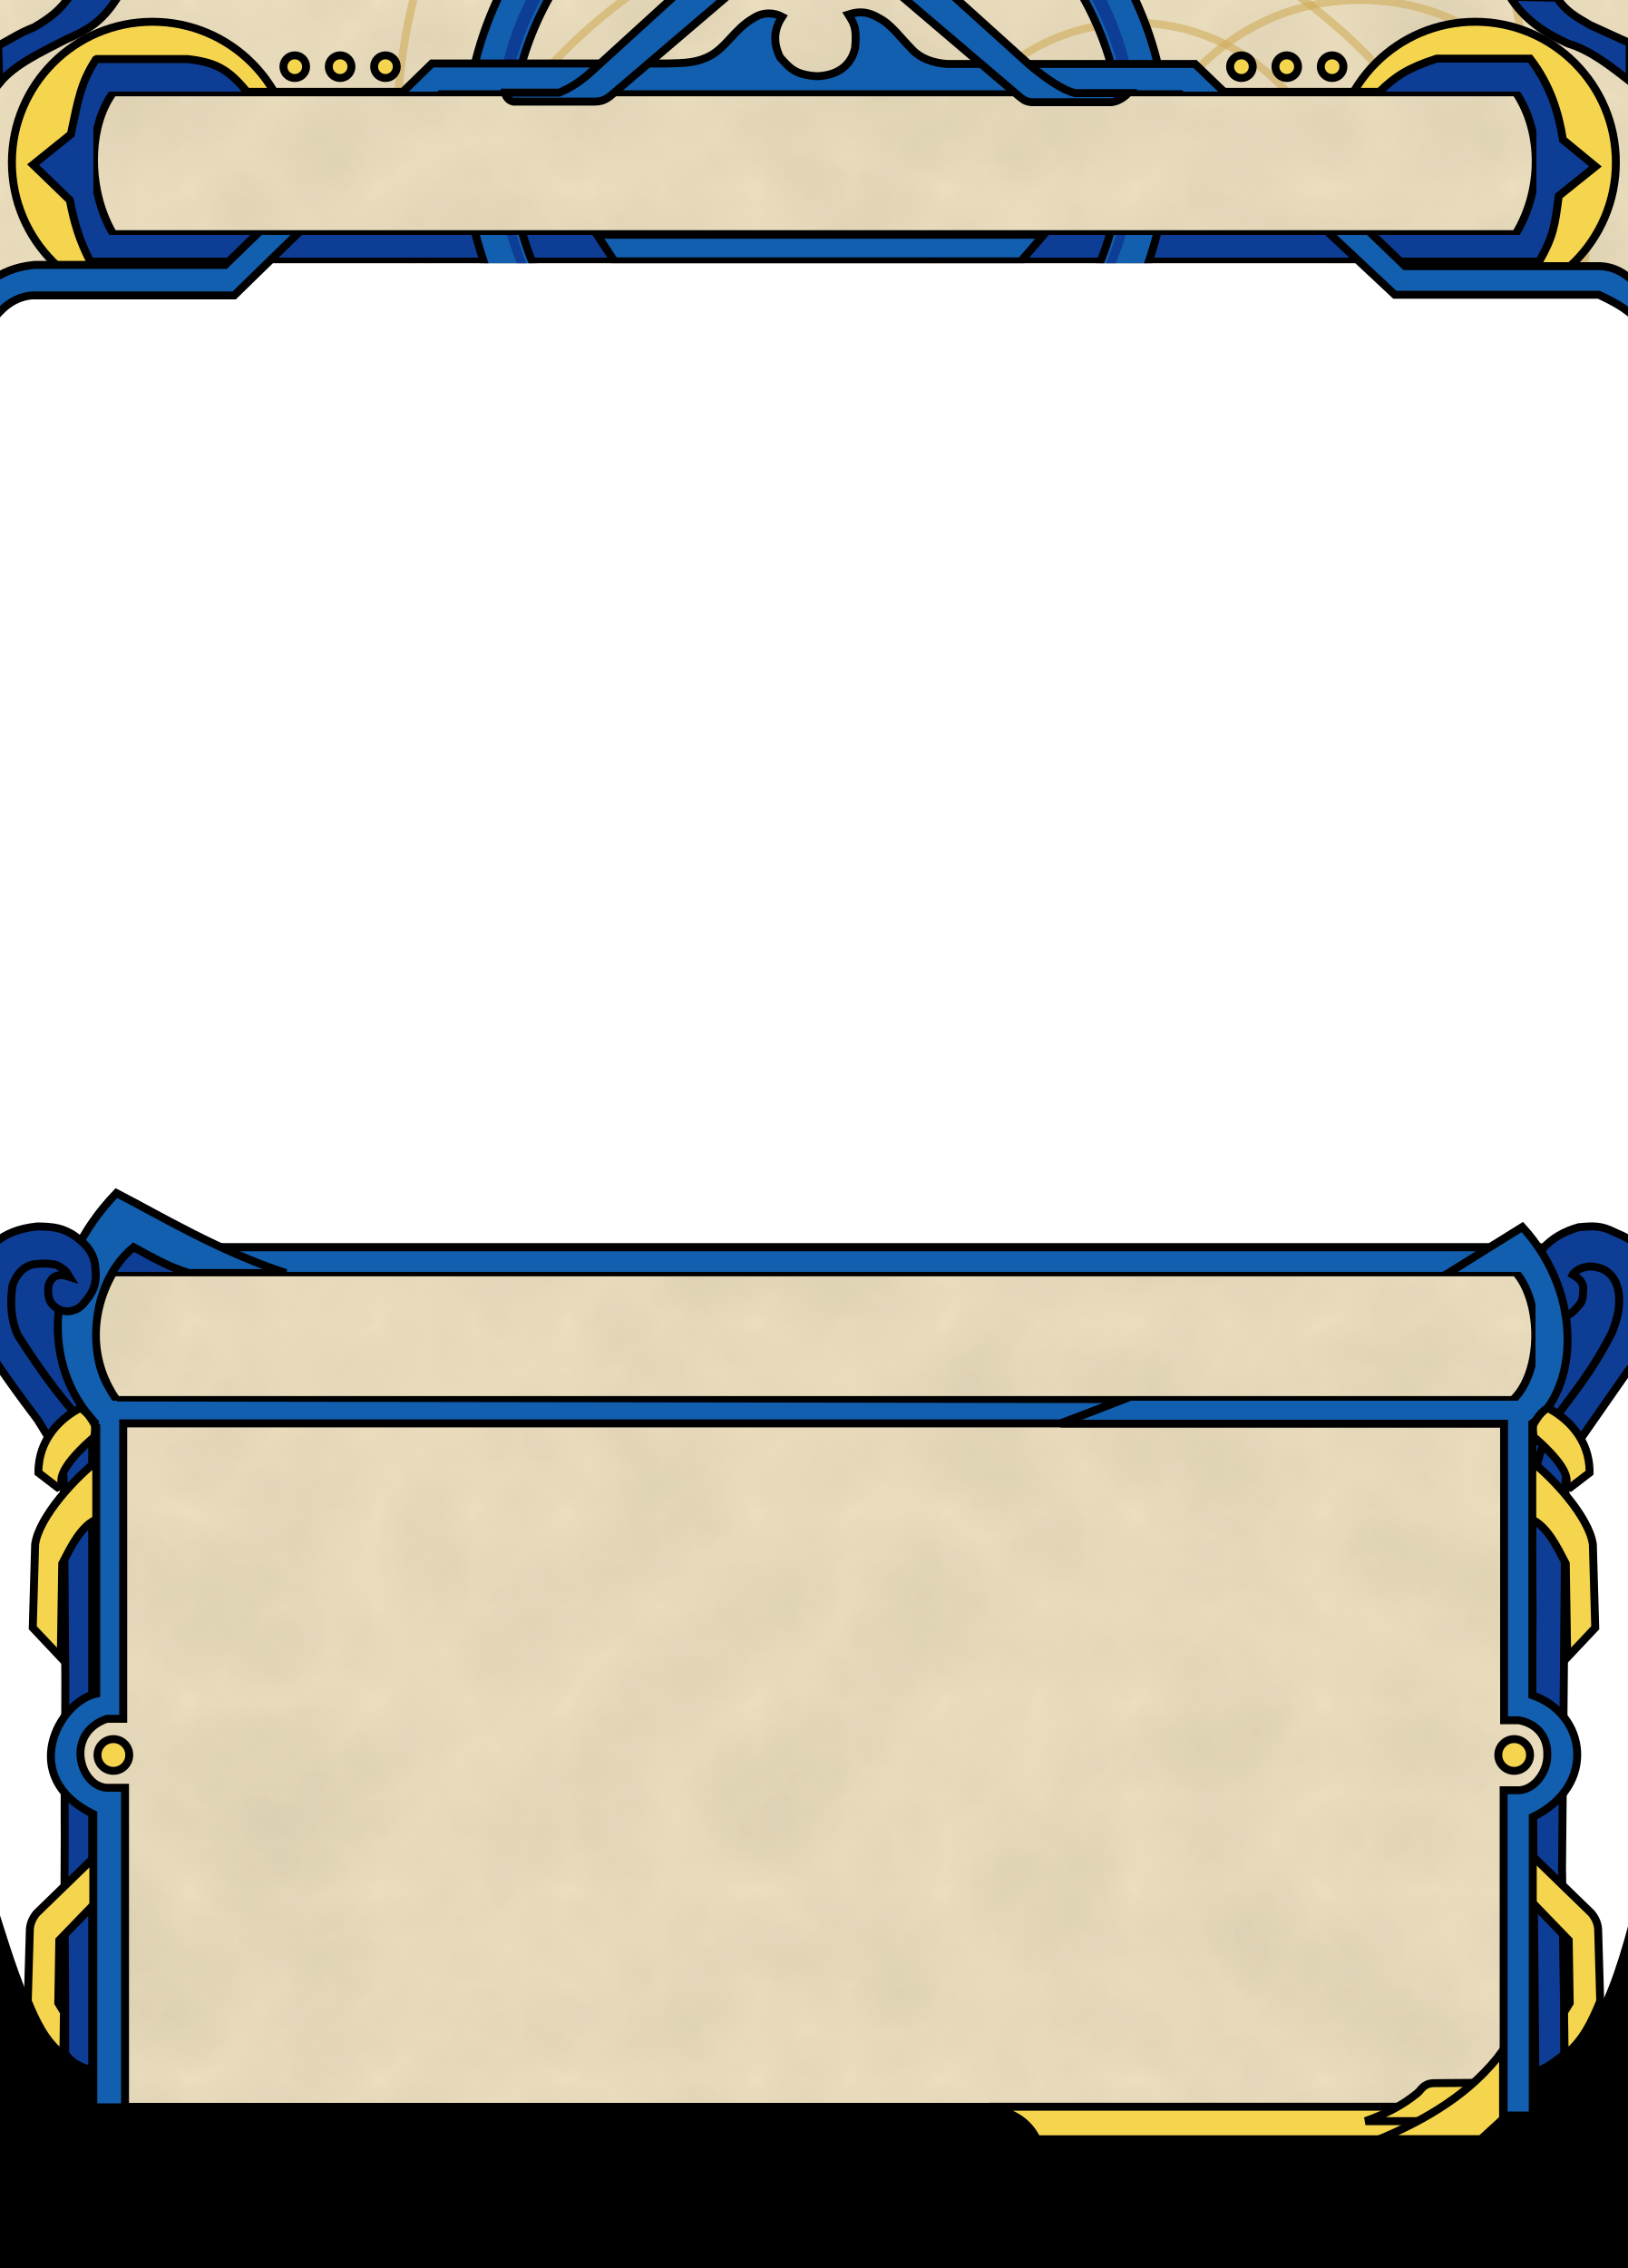
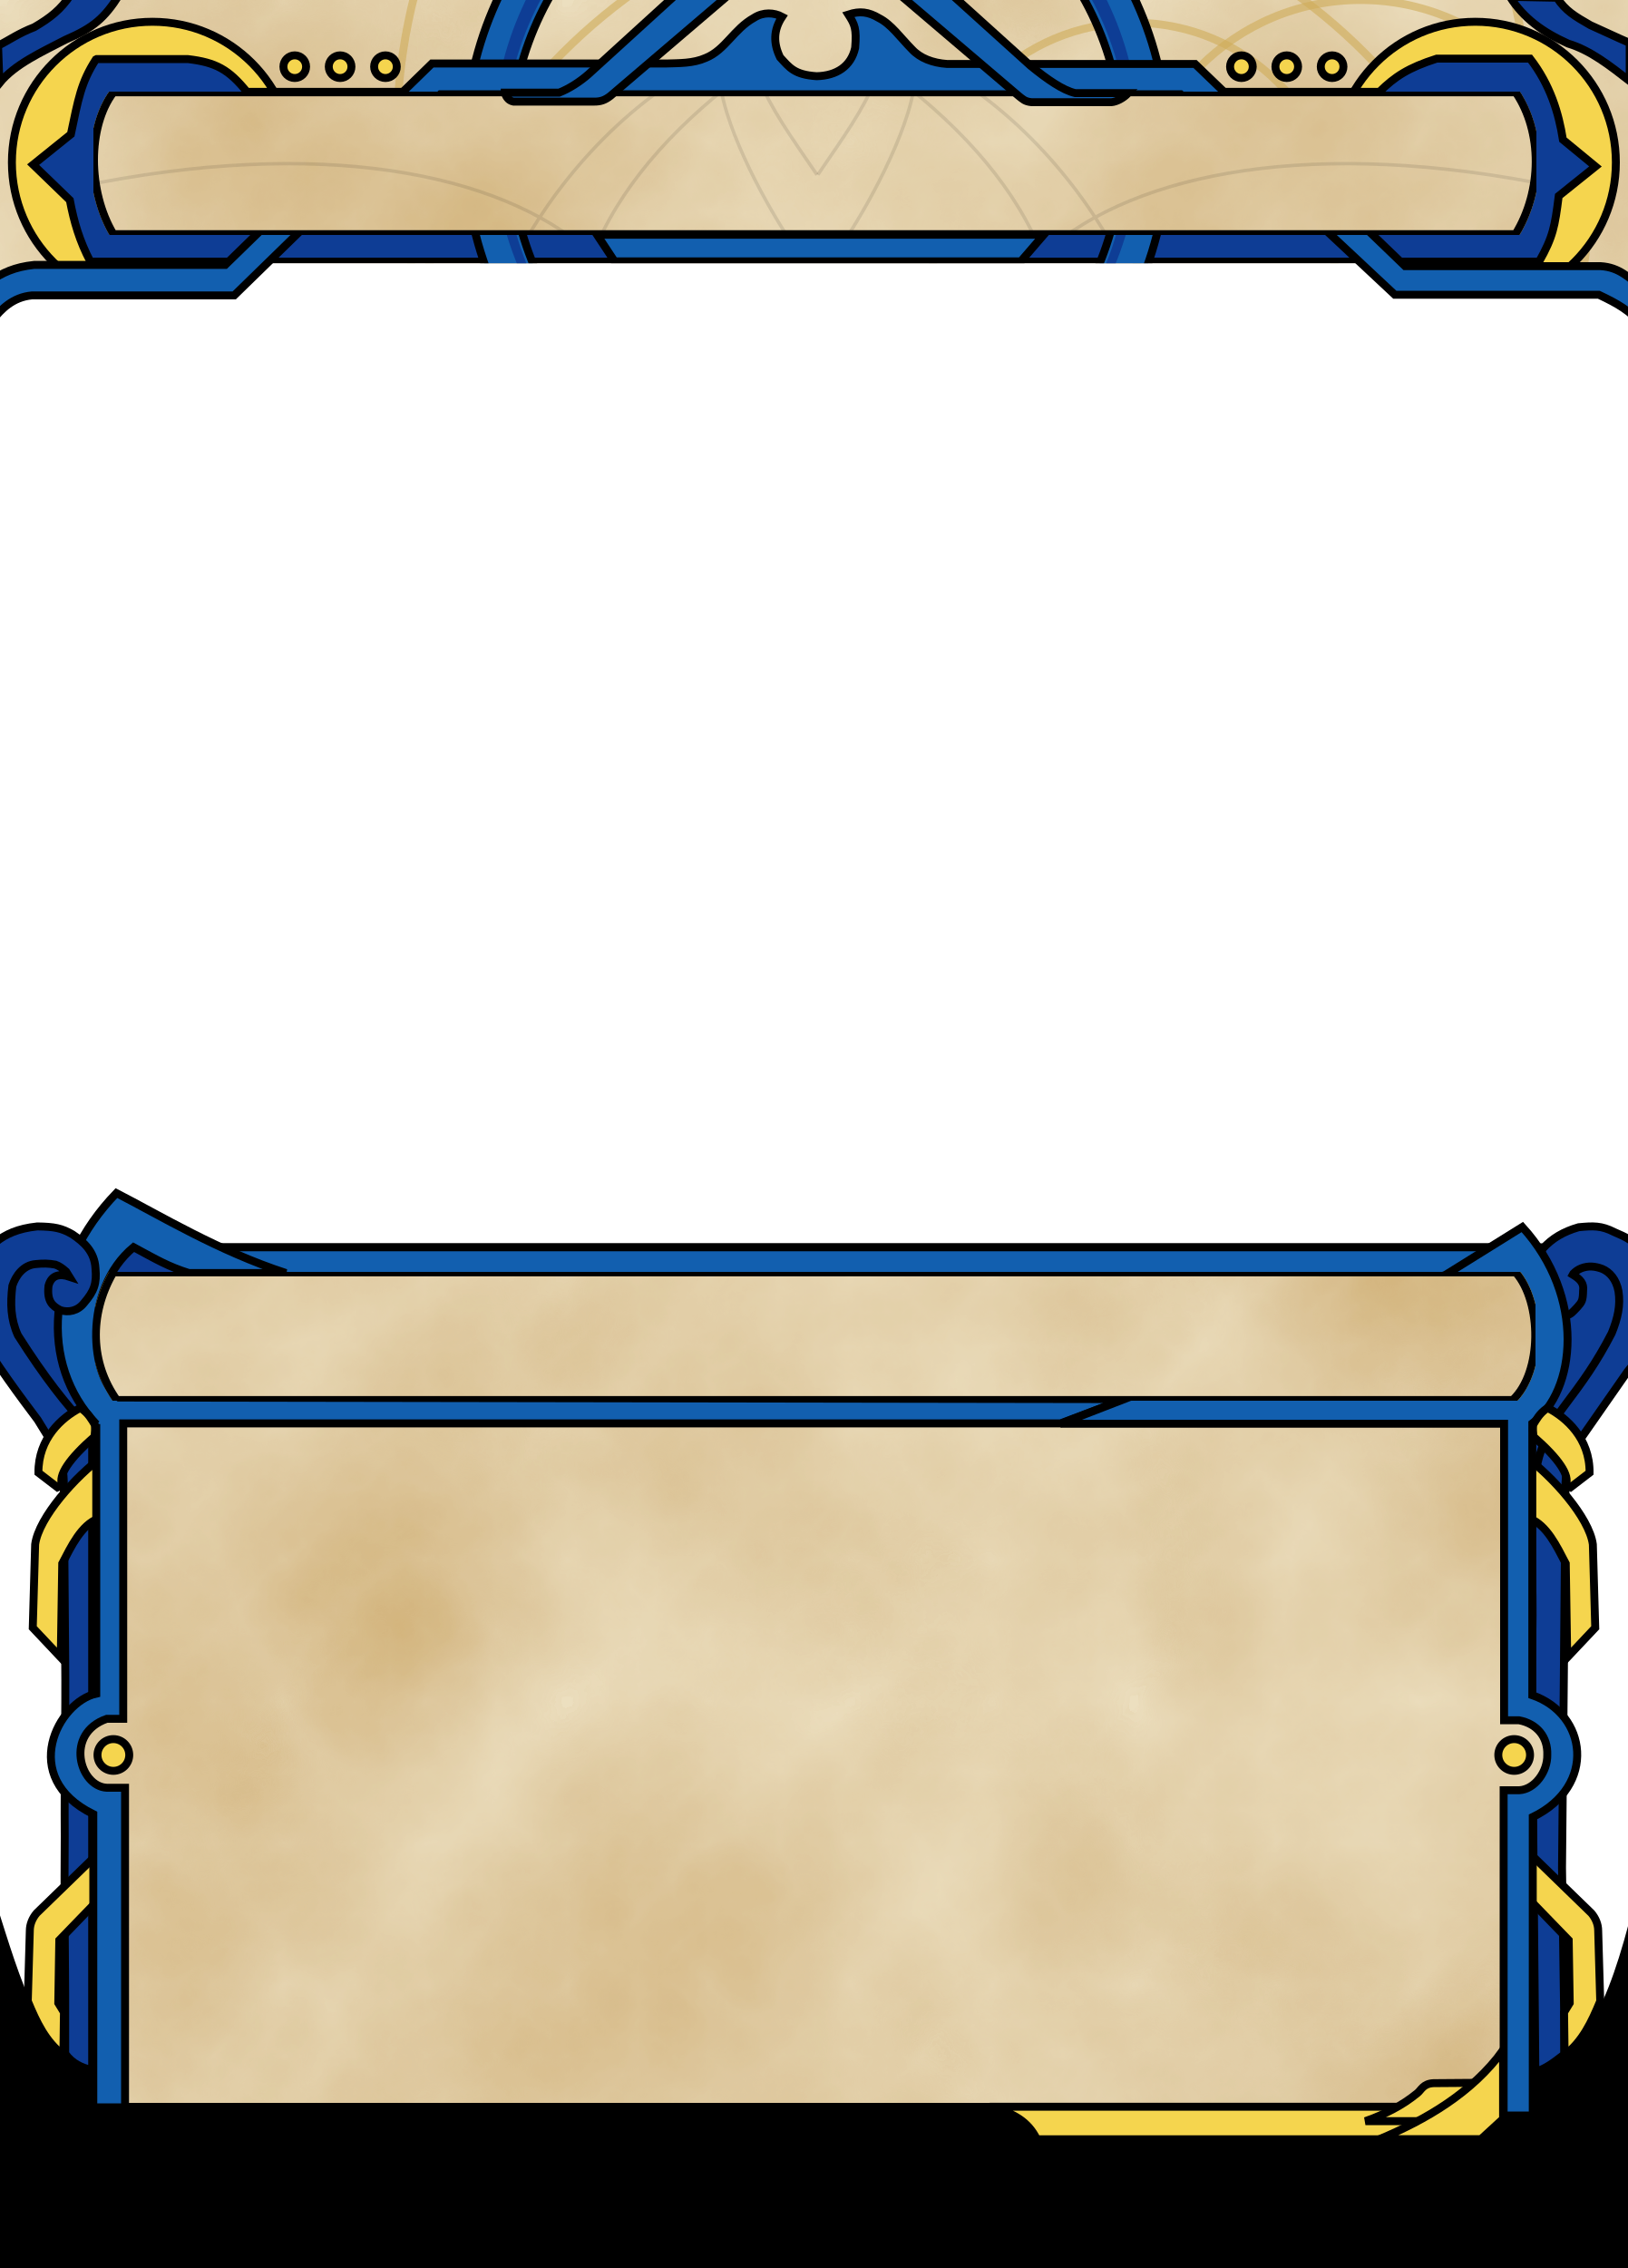
<svg xmlns="http://www.w3.org/2000/svg" height="200" width="143.58" viewport="0 0 20 14.358">
  <style type="text/css">
		
			.gold {
				fill: #f5d54e;
			}
			.background-color {
				fill: #ecdfbf;
				filter: url(#noise);
			}			
			.background-feature {
				fill: transparent;
				stroke: #cfac58;
				stroke-width: 0.07;
				opacity: 0.6;
+ 			}		
+ 			.top-feature {
+ 				fill: transparent;
+ 				stroke: #000000;
+ 				stroke-width: 0.03;
+ 				opacity: 0.1;
			}
			.primary-color {
				fill: #0e3d95;
			}
			.secondary-color {
				fill: #125faf;
			}
		
	</style>
  <filter id="noise" x="0%" y="0%" width="100%" height="100%">
-     <feTurbulence baseFrequency="0.6" numOctaves="32" />
-     <feColorMatrix type="luminanceToAlpha" />
-     <feComposite operator="in" in2="SourceGraphic" result="monoNoise" />
-     <feComponentTransfer>
-       <feFuncA type="linear" slope="0.2" />
-     </feComponentTransfer>
-     <feBlend in="SourceGraphic" in2="noisy" mode="multiply" />
+     <feTurbulence baseFrequency="0.2" numOctaves="16" result="noisy" />
+     <feColorMatrix type="luminanceToAlpha" in="noisy" result="alphaNoise" />
+     <feFlood x="0" y="0" width="100%" height="100%" flood-color="#d5b057" flood-opacity="1" result="flood" />
+     <feComposite operator="in" in="flood" in2="alphaNoise" result="coloredNoise" />
+     <feComposite operator="in" in="coloredNoise" in2="SourceGraphic" result="finalNoise" />
+     <feBlend in="SourceGraphic" in2="finalNoise" mode="multiply" />
  </filter>
  <defs>
    <clipPath id="illustration-clip">
      <path d="M 0.425 2.321 H 13.902 L 14.4 2.481 V 0 H 0 V 2.496 Z" />
+     </clipPath>
+     <clipPath id="top-clip">
+       <path d="M 1.026 0.84 H 13.37 c 0.206 0.329 0.186 0.876 -0.026 1.198 H 1 c -0.213 -0.417 -0.151 -0.965 0.02 -1.177 Z" />
    </clipPath>
  </defs>
  <g transform="scale(10)" stroke="black" stroke-width="0.07">
    <g clip-path="url(#illustration-clip)">
      <rect class="background-color" x="0" y="0" width="100%" height="100%" stroke-width="0" />
      <circle class="background-feature" cx="8.5" cy="1.2" r="5" />
      <circle class="background-feature" cx="8.5" cy="4" r="5" />
      <circle class="background-feature" cx="10" cy="2" r="1.8" stroke-width="0.04" opacity="0.5" />
      <circle class="background-feature" cx="12" cy="2" r="2" stroke-width="0.04" opacity="0.5" />
      <circle class="gold" cx="1.345" cy="1.432" r="1.24" />
      <circle class="gold" cx="13.013" cy="1.432" r="1.24" />
      <circle class="gold" cx="2.6" cy="0.588" r="0.1" />
      <circle class="gold" cx="3" cy="0.588" r="0.1" />
      <circle class="gold" cx="3.4" cy="0.588" r="0.1" />
      <circle class="gold" cx="10.95" cy="0.588" r="0.1" />
      <circle class="gold" cx="11.35" cy="0.588" r="0.1" />
      <circle class="gold" cx="11.75" cy="0.588" r="0.1" />
      <path class="primary-color" d="M -0.017 0.403 C 0.079 0.355 0.166 0.292 0.302 0.24 C 0.445 0.156 0.536 0.085 0.624 -0.047 H 1.053 C 0.918 0.164 0.823 0.244 0.576 0.351 C 0.369 0.459 0.13 0.566 -0.005 0.733 Z M 13.319 -0.028 C 13.44 0.161 13.605 0.282 13.831 0.384 C 14.03 0.444 14.199 0.579 14.375 0.715 V 0.379 C 14.259 0.329 14.154 0.278 14.028 0.222 C 13.889 0.142 13.81 0.096 13.733 -0.02 Z" />
      <path class="primary-color" d="M 0.853 0.521 H 1.657 C 1.905 0.55 2.017 0.612 2.178 0.81 H 12.167 C 12.303 0.676 12.422 0.597 12.673 0.517 H 13.496 C 13.674 0.748 13.749 0.996 13.786 1.232 L 14.073 1.468 L 13.749 1.728 C 13.715 1.997 13.699 2.089 13.576 2.307 H 0.797 C 0.701 2.123 0.653 1.96 0.616 1.765 L 0.292 1.452 L 0.625 1.184 C 0.69 0.875 0.714 0.728 0.845 0.525 Z" />
      <g id="top-ring">
        <path class="secondary-color" d="M 7.2 -1.8 A 1 1 0 0 0 7.2 4.4 A 1 1 0 0 0 7.2 -1.8 V -1.4 A 1 1 0 0 1 7.2 4 A 1 1 0 0 1 7.2 -1.4 Z" />
        <path class="primary-color" d="M 7.2 -1.6 A 1 1 0 0 0 7.2 4.1 A 1 1 0 0 0 7.2 -1.6 V -1.46 A 1 1 0 0 1 7.2 4.05 A 1 1 0 0 1 7.2 -1.46 Z" stroke-width="0" />
      </g>
      <path class="secondary-color" d="M 5.266 2.07 L 5.421 2.305 H 9.004 L 9.207 2.07 Z" />
    </g>
    <path class="primary-color" d="M -0.046 10.999 H 14.455 V 11.93 L 13.408 13.145 V 12.462 H 1.009 V 13.058 L -0.045 11.793 Z" />
    <path class="secondary-color" d="M 1.8 10.999 H 13.364 V 11.445 H 2.639 Z" />
    <path class="primary-color" d="M 13.873 11.24 C 13.939 11.28 13.973 11.318 13.964 11.381 C 13.962 11.472 13.953 11.481 13.914 11.526 C 13.867 11.575 13.86 11.587 13.815 11.602 C 13.763 11.602 13.71 11.602 13.649 11.569 C 13.611 11.544 13.565 11.485 13.534 11.413 C 13.517 11.346 13.515 11.265 13.525 11.203 C 13.546 11.126 13.578 11.067 13.61 11.009 C 13.69 10.921 13.789 10.861 13.925 10.822 C 14.052 10.81 14.124 10.806 14.239 10.865 C 14.351 10.913 14.378 10.929 14.45 10.993 C 14.526 11.108 14.589 11.212 14.613 11.355 C 14.637 11.53 14.625 11.626 14.585 11.725 C 14.514 11.877 14.454 11.976 14.355 12.096 C 14.212 12.302 14.068 12.507 13.925 12.713 C 13.87 12.812 13.818 12.908 13.809 13.067 C 13.804 13.643 13.799 14.219 13.794 14.795 C 13.789 15.354 13.783 15.912 13.778 16.471 C 13.785 16.924 13.791 17.376 13.798 17.829 C 13.798 17.925 13.798 18.02 13.798 18.116 C 13.686 18.203 13.634 18.239 13.543 18.271 C 13.532 17.067 13.522 15.863 13.511 14.659 C 13.531 14.01 13.503 13.764 13.511 13.517 C 13.513 13.295 13.513 13.081 13.576 12.846 C 13.634 12.657 13.69 12.541 13.79 12.41 C 13.961 12.183 14.08 12.02 14.216 11.757 C 14.271 11.622 14.295 11.51 14.276 11.386 C 14.256 11.281 14.199 11.217 14.132 11.189 C 14.07 11.166 14.01 11.16 13.948 11.184 C 13.917 11.196 13.896 11.213 13.878 11.231 Z" />
    <path class="primary-color" d="M 0.527 12.847 C 0.544 12.9 0.564 12.969 0.563 13.113 C 0.567 13.616 0.571 14.119 0.575 14.622 C 0.58 15.142 0.567 15.668 0.571 16.196 C 0.567 16.655 0.571 17.12 0.575 17.584 C 0.575 17.759 0.575 17.935 0.575 18.11 C 0.639 18.198 0.716 18.231 0.813 18.256 V 12.627 L 0.765 12.574 Z" />
    <path class="gold" d="M 0.536 14.616 L 0.289 14.354 L 0.31 13.619 C 0.342 13.38 0.667 13.017 0.912 12.839 V 16.707 L 0.523 17.109 L 0.514 17.663 L 0.564 17.745 L 0.559 18.123 C 0.402 18.002 0.323 17.835 0.245 17.647 L 0.263 17.025 C 0.263 16.969 0.286 16.915 0.323 16.871 L 0.868 16.342 V 13.39 C 0.715 13.45 0.629 13.635 0.549 13.788 Z" />
    <path transform="translate(14.36,0) scale(-1, 1)" class="gold" d="M 0.536 14.616 L 0.289 14.354 L 0.31 13.619 C 0.342 13.38 0.667 13.017 0.912 12.839 V 16.707 L 0.523 17.109 L 0.514 17.663 L 0.564 17.745 L 0.559 18.123 C 0.402 18.002 0.323 17.835 0.245 17.647 L 0.263 17.025 C 0.263 16.969 0.286 16.915 0.323 16.871 L 0.868 16.342 V 13.39 C 0.715 13.45 0.629 13.635 0.549 13.788 Z" />
    <path fill="black" stroke-width="0" d="M 0.854 18.258 H 13.53 C 13.956 18.121 14.175 17.744 14.413 16.781 V 20.059 H -0.026 V 16.809 C 0.165 17.405 0.388 18.22 0.855 18.26" />
    <path class="background-color" d="M 0.968 12.46 H 13.359 V 15.067 C 14.04 15.257 13.669 15.913 13.364 15.887 V 18.579 H 0.98 V 15.911 C 0.547 15.818 0.429 15.151 0.956 15.057 Z" />
    <path class="secondary-color" d="M 0.849 12.558 V 14.935 C 0.516 15.007 0.158 15.671 0.823 15.998 V 18.583 H 1.103 V 15.765 H 0.942 C 0.703 15.754 0.568 15.287 0.942 15.157 H 1.087 V 12.552 H 9.354 L 9.921 12.338 L 1.048 12.324 C 0.799 12.16 0.721 11.377 1.178 10.998 C 1.38 11.107 1.484 11.169 1.666 11.226 H 2.522 C 1.93 11.034 1.401 10.713 1.027 10.521 C 0.41 11.159 0.337 12.025 0.851 12.56 Z Z" />
    <path class="secondary-color" d="M 9.356 12.555 H 13.267 V 15.17 H 13.399 C 13.557 15.2 13.654 15.317 13.648 15.476 C 13.651 15.62 13.54 15.779 13.401 15.787 H 13.263 V 18.655 H 13.52 V 16.023 C 14.087 15.748 13.998 15.115 13.516 14.949 V 12.552 C 13.904 12.268 13.987 11.434 13.428 10.82 L 12.75 11.242 L 9.356 12.555 Z" />
    <path class="background-color" d="M 1 11.22 h 12.37 c 0.231 0.263 0.236 0.879 -0.027 1.126 h -12.313 c -0.231 -0.324 -0.248 -0.748 -0.033 -1.122 z" />
    <circle class="gold" cx="1" cy="15.476" r="0.14" />
    <circle class="gold" cx="13.356" cy="15.476" r="0.14" />
    <path class="primary-color" d="M 0.611 11.258 C 0.53 11.231 0.454 11.24 0.428 11.338 C 0.412 11.477 0.464 11.517 0.531 11.553 C 0.603 11.577 0.686 11.561 0.742 11.489 C 0.83 11.386 0.855 11.319 0.842 11.184 C 0.834 11.036 0.738 10.952 0.639 10.885 C 0.544 10.83 0.48 10.817 0.329 10.815 C 0.157 10.833 0.049 10.884 -0.036 10.952 C -0.19 11.118 -0.229 11.324 -0.232 11.538 C -0.211 11.672 -0.211 11.648 -0.158 11.804 C -0.084 11.965 0.209 12.357 0.332 12.52 L 0.512 12.812 L 0.743 12.552 C 0.593 12.396 0.396 12.151 0.158 11.775 C 0.094 11.634 0.09 11.498 0.109 11.339 C 0.137 11.252 0.205 11.155 0.316 11.147 C 0.38 11.14 0.429 11.141 0.489 11.152 C 0.519 11.162 0.551 11.184 0.583 11.213 Z" />
    <path class="gold" d="M 0.702 12.419 C 0.547 12.5 0.336 12.683 0.339 12.987 L 0.507 13.116 L 0.549 13.096 C 0.511 13.011 0.608 12.865 0.834 12.668 C 0.837 12.634 0.841 12.601 0.836 12.563 C 0.808 12.517 0.781 12.466 0.719 12.422 Z" />
    <path class="gold" d="M 0.702 12.419 C 0.547 12.5 0.336 12.683 0.339 12.987 L 0.507 13.116 L 0.549 13.096 C 0.511 13.011 0.608 12.865 0.834 12.668 C 0.837 12.634 0.841 12.601 0.836 12.563 C 0.808 12.517 0.781 12.466 0.719 12.422 Z" transform="translate(14.36,0) scale(-1, 1)" />
    <path class="secondary-color" d="M -0.065 2.822 C 0.007 2.73 0.112 2.62 0.282 2.605 H 2.066 L 3.885 0.831 H 10.413 L 12.303 2.599 H 14.102 C 14.273 2.68 14.369 2.736 14.487 2.864 V 2.538 C 14.365 2.449 14.286 2.357 14.118 2.347 H 12.394 L 10.541 0.564 H 8.353 C 8.226 0.555 8.116 0.513 8.044 0.435 C 7.942 0.332 7.861 0.214 7.754 0.16 C 7.66 0.104 7.584 0.095 7.483 0.128 C 7.539 0.216 7.557 0.251 7.543 0.422 C 7.507 0.585 7.378 0.668 7.203 0.672 C 7.006 0.659 6.964 0.596 6.881 0.506 C 6.821 0.383 6.821 0.265 6.899 0.148 C 6.828 0.11 6.733 0.104 6.651 0.157 C 6.472 0.256 6.398 0.441 6.224 0.511 C 6.112 0.56 5.993 0.556 5.879 0.56 H 3.81 L 1.987 2.336 H 0.301 C 0.129 2.354 0.021 2.405 -0.091 2.481 Z" />
    <path class="background-color" d="M 1 0.814 H 13.37 c 0.237 0.351 0.233 0.868 -0.002 1.251 H 1 c -0.227 -0.379 -0.229 -0.947 0 -1.251 Z" />
+     <g clip-path="url(#top-clip)">
+       <path class="top-feature" d="M 5.191 2.214 C 4.399 1.521 2.825 1.205 0.69 1.647 M 4.536 2.298 C 4.87 1.658 5.443 0.958 6.246 0.532 M 5.272 2.139 C 5.53 1.57 5.996 1.065 6.624 0.604 M 6.68 0.671 C 6.82 0.993 6.967 1.189 7.206 1.541 M 6.35 0.719 C 6.402 1.172 6.791 1.861 6.982 2.139" />
+       <path class="top-feature" transform="translate(14.42,0) scale(-1, 1)" d="M 5.191 2.214 C 4.399 1.521 2.825 1.205 0.69 1.647 M 4.536 2.298 C 4.87 1.658 5.443 0.958 6.246 0.532 M 5.272 2.139 C 5.53 1.57 5.996 1.065 6.624 0.604 M 6.68 0.671 C 6.82 0.993 6.967 1.189 7.206 1.541 M 6.35 0.719 C 6.402 1.172 6.791 1.861 6.982 2.139" />
+     </g>
    <path class="secondary-color" d="M 4.452 0.823 C 4.471 0.865 4.49 0.888 4.529 0.896 H 5.243 C 5.297 0.896 5.335 0.884 5.384 0.846 L 6.477 -0.087 C 6.841 -0.343 7.489 -0.37 7.914 -0.066 L 8.989 0.849 C 9.021 0.873 9.038 0.895 9.098 0.901 H 9.804 C 9.847 0.897 9.906 0.869 9.952 0.821 H 9.484 C 9.376 0.796 9.238 0.701 9.09 0.58 L 8.358 -0.081 C 7.543 -0.758 6.744 -0.735 5.994 -0.077 L 5.188 0.657 C 5.113 0.722 5.022 0.781 4.932 0.817 H 4.452 Z" />
    <path class="gold" d="M 8.73 18.578 C 8.939 18.633 9.067 18.705 9.146 18.865 H 13.019 L 13.015 18.578 Z" />
    <path class="gold" d="M 12.645 18.37 C 12.553 18.374 12.537 18.43 12.502 18.458 C 12.366 18.569 12.223 18.641 12.044 18.705 H 12.888 L 13.17 18.366 Z" />
    <path class="gold" d="M 13.063 18.864 H 12.167 C 12.577 18.693 12.987 18.454 13.258 18.08 V 18.685 Z" />
  </g>
</svg>
